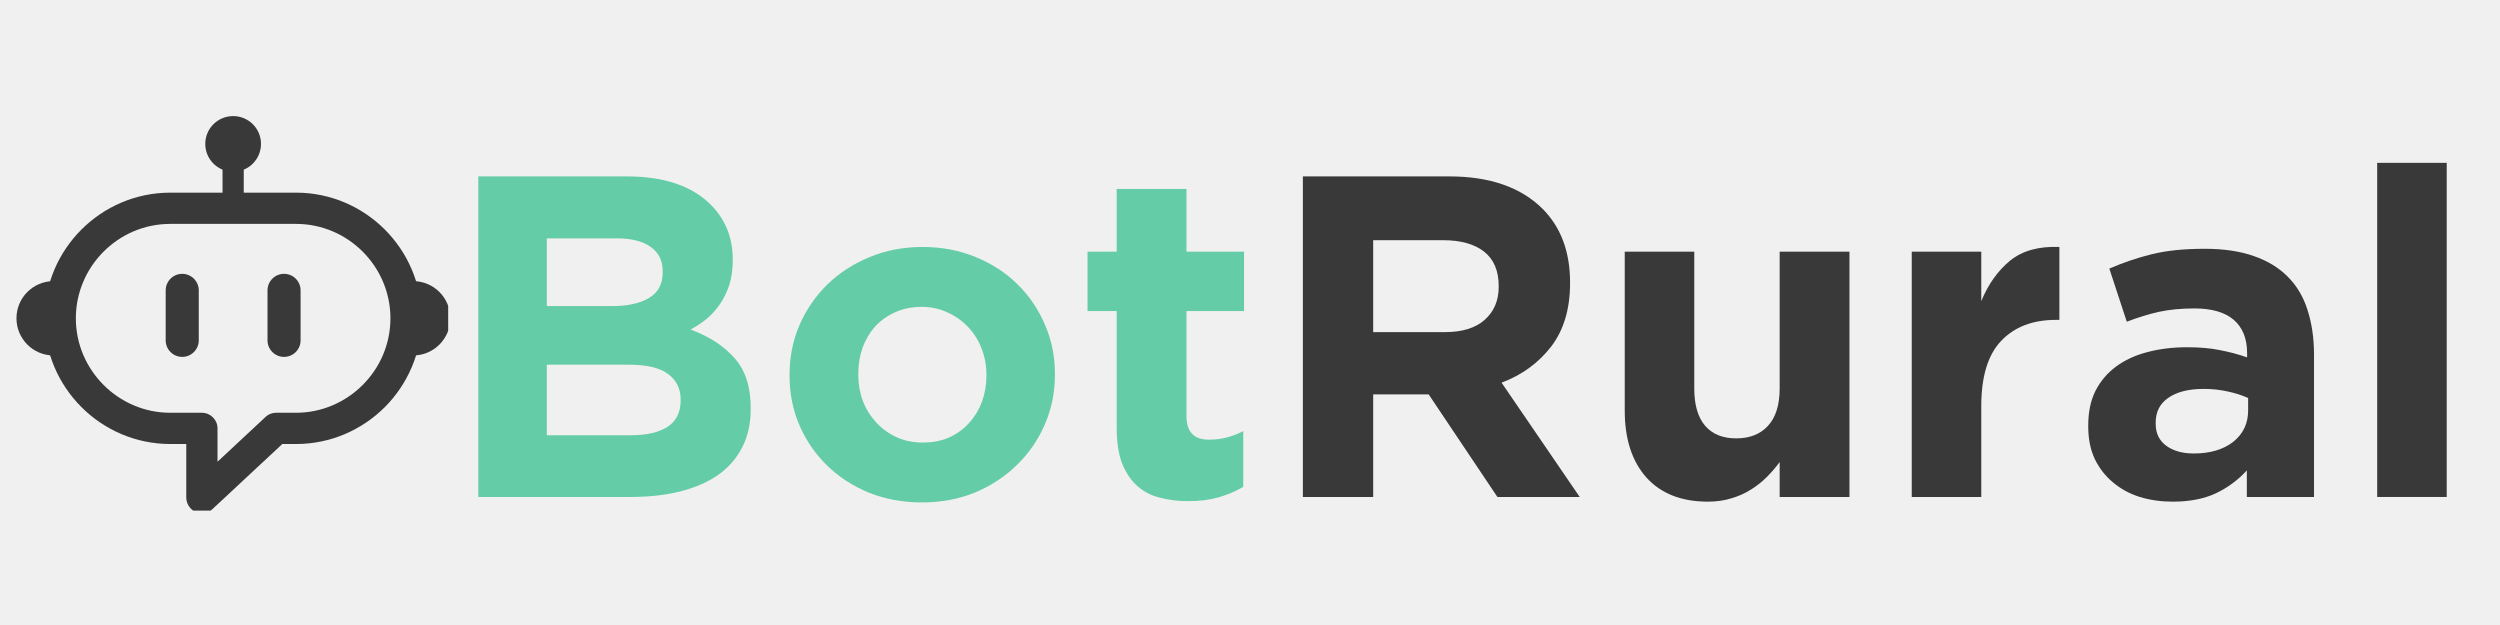
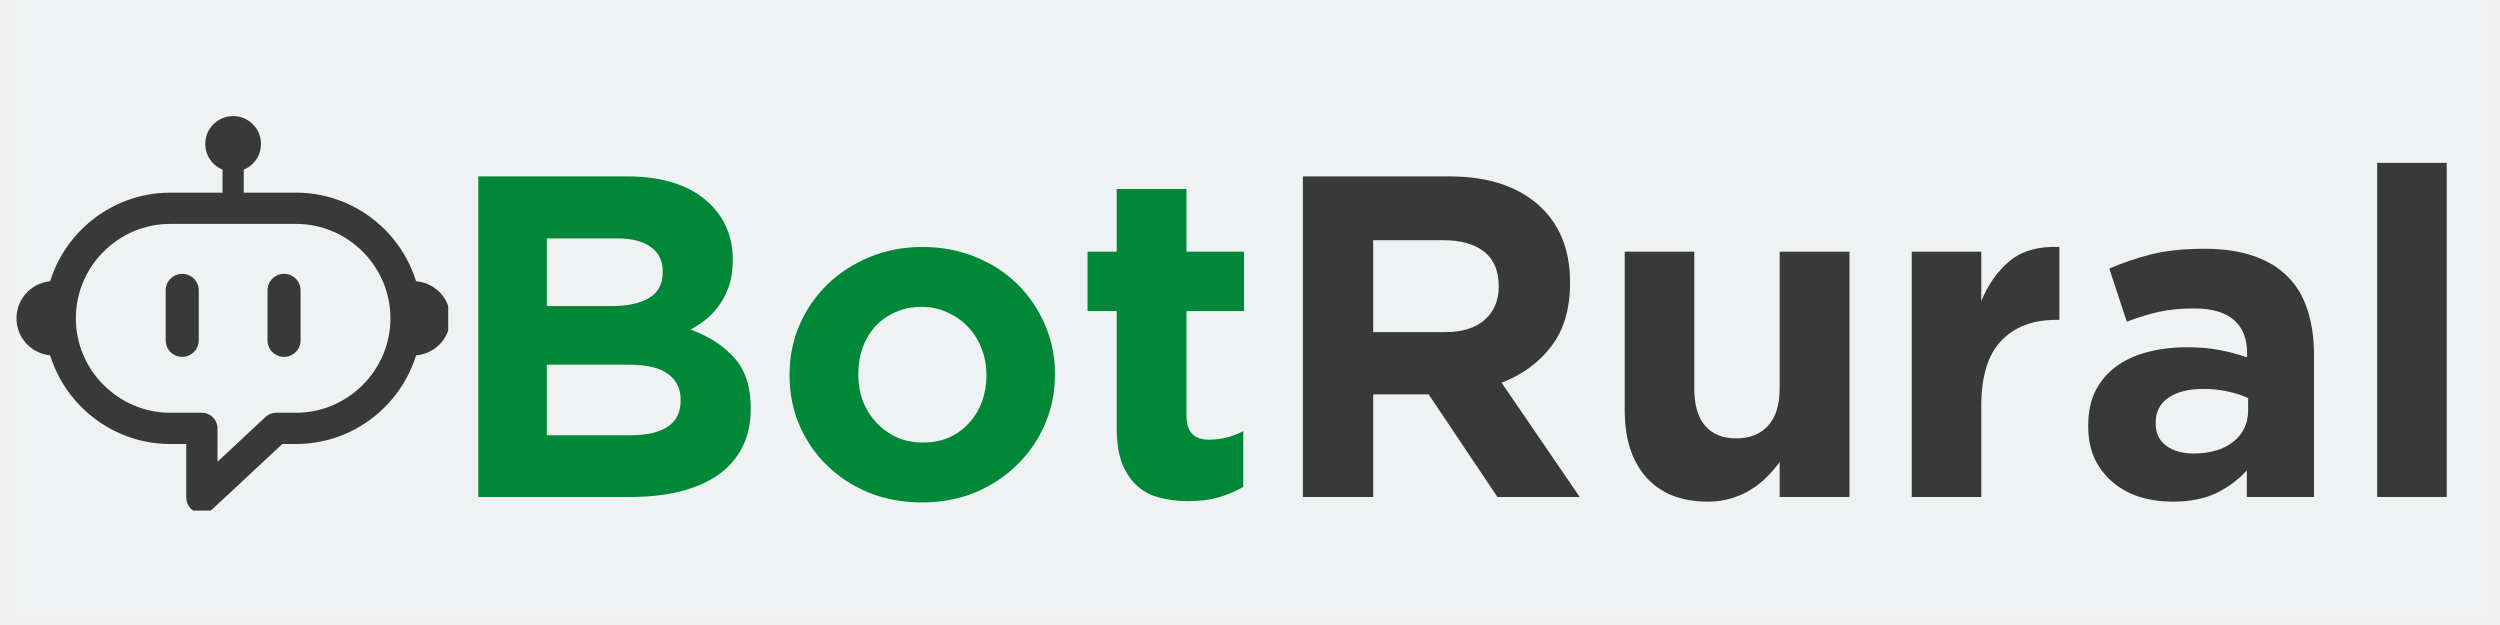
<svg xmlns="http://www.w3.org/2000/svg" width="200" zoomAndPan="magnify" viewBox="0 0 150 37.5" height="50" preserveAspectRatio="xMidYMid meet" version="1.0">
  <defs>
    <g />
-     <clipPath id="e5680dad55">
+     <clipPath id="39776c9076">
+       <path d="M 0.988 0 L 149.012 0 L 149.012 37.008 L 0.988 37.008 Z M 0.988 0 " clip-rule="nonzero" />
+     </clipPath>
+     <clipPath id="ad575adb7e">
      <path d="M 2 11 L 26 11 L 26 30.637 L 2 30.637 Z M 2 11 " clip-rule="nonzero" />
    </clipPath>
-     <clipPath id="17e42438e5">
+     <clipPath id="2c020e8639">
      <path d="M 12 6.953 L 16 6.953 L 16 11 L 12 11 Z M 12 6.953 " clip-rule="nonzero" />
    </clipPath>
-     <clipPath id="45a0a9d2d8">
+     <clipPath id="05f58e5d52">
      <path d="M 0.988 16 L 4 16 L 4 22 L 0.988 22 Z M 0.988 16 " clip-rule="nonzero" />
    </clipPath>
-     <clipPath id="9de32ecdfd">
+     <clipPath id="8cd8563d28">
      <path d="M 24 16 L 26.891 16 L 26.891 22 L 24 22 Z M 24 16 " clip-rule="nonzero" />
    </clipPath>
  </defs>
-   <g fill="#65cca8" fill-opacity="1">
+   <g clip-path="url(#39776c9076)">
+     <path fill="#ffffff" d="M 0.988 0 L 149.012 0 L 149.012 37.008 L 0.988 37.008 Z M 0.988 0 " fill-opacity="1" fill-rule="nonzero" />
+     <path fill="#eff2f2" d="M 0.988 0 L 149.012 0 L 149.012 37.008 L 0.988 37.008 Z M 0.988 0 " fill-opacity="1" fill-rule="nonzero" />
+   </g>
+   <g fill="#008838" fill-opacity="1">
    <g transform="translate(26.38704, 29.81809)">
      <g>
        <path d="M 2.312 -19.234 L 11.234 -19.234 C 13.453 -19.234 15.129 -18.664 16.266 -17.531 C 17.141 -16.645 17.578 -15.551 17.578 -14.25 L 17.578 -14.203 C 17.578 -13.648 17.508 -13.16 17.375 -12.734 C 17.238 -12.316 17.055 -11.938 16.828 -11.594 C 16.598 -11.258 16.332 -10.961 16.031 -10.703 C 15.727 -10.453 15.398 -10.234 15.047 -10.047 C 16.172 -9.629 17.051 -9.055 17.688 -8.328 C 18.332 -7.609 18.656 -6.609 18.656 -5.328 L 18.656 -5.281 C 18.656 -4.395 18.484 -3.625 18.141 -2.969 C 17.805 -2.312 17.32 -1.758 16.688 -1.312 C 16.051 -0.875 15.289 -0.547 14.406 -0.328 C 13.52 -0.109 12.535 0 11.453 0 L 2.312 0 Z M 13.375 -13.547 C 13.375 -14.18 13.133 -14.664 12.656 -15 C 12.188 -15.344 11.504 -15.516 10.609 -15.516 L 6.422 -15.516 L 6.422 -11.453 L 10.328 -11.453 C 11.266 -11.453 12.004 -11.613 12.547 -11.938 C 13.098 -12.258 13.375 -12.773 13.375 -13.484 Z M 14.453 -5.844 C 14.453 -6.488 14.203 -7 13.703 -7.375 C 13.211 -7.75 12.414 -7.938 11.312 -7.938 L 6.422 -7.938 L 6.422 -3.703 L 11.453 -3.703 C 12.391 -3.703 13.125 -3.867 13.656 -4.203 C 14.188 -4.547 14.453 -5.078 14.453 -5.797 Z M 14.453 -5.844 " />
      </g>
    </g>
  </g>
-   <g fill="#65cca8" fill-opacity="1">
+   <g fill="#008838" fill-opacity="1">
    <g transform="translate(46.21736, 29.81809)">
      <g>
        <path d="M 9.094 0.328 C 7.957 0.328 6.906 0.133 5.938 -0.25 C 4.969 -0.645 4.129 -1.188 3.422 -1.875 C 2.711 -2.562 2.156 -3.367 1.75 -4.297 C 1.352 -5.223 1.156 -6.219 1.156 -7.281 L 1.156 -7.328 C 1.156 -8.391 1.352 -9.383 1.75 -10.312 C 2.156 -11.238 2.711 -12.051 3.422 -12.75 C 4.141 -13.445 4.984 -13.992 5.953 -14.391 C 6.93 -14.797 7.992 -15 9.141 -15 C 10.273 -15 11.328 -14.801 12.297 -14.406 C 13.273 -14.008 14.113 -13.469 14.812 -12.781 C 15.52 -12.094 16.07 -11.285 16.469 -10.359 C 16.875 -9.441 17.078 -8.453 17.078 -7.391 L 17.078 -7.328 C 17.078 -6.266 16.875 -5.27 16.469 -4.344 C 16.07 -3.426 15.516 -2.617 14.797 -1.922 C 14.086 -1.223 13.25 -0.672 12.281 -0.266 C 11.312 0.129 10.25 0.328 9.094 0.328 Z M 9.141 -3.266 C 9.742 -3.266 10.281 -3.367 10.75 -3.578 C 11.219 -3.797 11.613 -4.086 11.938 -4.453 C 12.27 -4.816 12.523 -5.238 12.703 -5.719 C 12.879 -6.207 12.969 -6.727 12.969 -7.281 L 12.969 -7.328 C 12.969 -7.879 12.875 -8.395 12.688 -8.875 C 12.508 -9.363 12.242 -9.797 11.891 -10.172 C 11.547 -10.547 11.133 -10.844 10.656 -11.062 C 10.176 -11.289 9.656 -11.406 9.094 -11.406 C 8.488 -11.406 7.953 -11.297 7.484 -11.078 C 7.016 -10.867 6.613 -10.582 6.281 -10.219 C 5.957 -9.852 5.707 -9.426 5.531 -8.938 C 5.363 -8.457 5.281 -7.941 5.281 -7.391 L 5.281 -7.328 C 5.281 -6.785 5.367 -6.27 5.547 -5.781 C 5.734 -5.289 6 -4.859 6.344 -4.484 C 6.688 -4.109 7.094 -3.812 7.562 -3.594 C 8.031 -3.375 8.555 -3.266 9.141 -3.266 Z M 9.141 -3.266 " />
      </g>
    </g>
  </g>
-   <g fill="#65cca8" fill-opacity="1">
+   <g fill="#008838" fill-opacity="1">
    <g transform="translate(64.45467, 29.81809)">
      <g>
        <path d="M 6.844 0.25 C 6.195 0.25 5.613 0.176 5.094 0.031 C 4.57 -0.102 4.125 -0.344 3.75 -0.688 C 3.375 -1.031 3.078 -1.484 2.859 -2.047 C 2.648 -2.609 2.547 -3.316 2.547 -4.172 L 2.547 -11.156 L 0.797 -11.156 L 0.797 -14.719 L 2.547 -14.719 L 2.547 -18.484 L 6.734 -18.484 L 6.734 -14.719 L 10.188 -14.719 L 10.188 -11.156 L 6.734 -11.156 L 6.734 -4.859 C 6.734 -3.91 7.18 -3.438 8.078 -3.438 C 8.805 -3.438 9.492 -3.609 10.141 -3.953 L 10.141 -0.609 C 9.703 -0.348 9.219 -0.141 8.688 0.016 C 8.156 0.172 7.539 0.25 6.844 0.25 Z M 6.844 0.25 " />
      </g>
    </g>
  </g>
  <g fill="#393939" fill-opacity="1">
    <g transform="translate(75.86021, 29.81809)">
      <g>
        <path d="M 2.312 -19.234 L 11.094 -19.234 C 13.531 -19.234 15.398 -18.582 16.703 -17.281 C 17.797 -16.176 18.344 -14.707 18.344 -12.875 L 18.344 -12.828 C 18.344 -11.273 17.961 -10.004 17.203 -9.016 C 16.441 -8.035 15.453 -7.316 14.234 -6.859 L 18.922 0 L 13.984 0 L 9.859 -6.156 L 6.531 -6.156 L 6.531 0 L 2.312 0 Z M 10.828 -9.891 C 11.867 -9.891 12.664 -10.133 13.219 -10.625 C 13.781 -11.125 14.062 -11.785 14.062 -12.609 L 14.062 -12.656 C 14.062 -13.57 13.77 -14.258 13.188 -14.719 C 12.602 -15.176 11.785 -15.406 10.734 -15.406 L 6.531 -15.406 L 6.531 -9.891 Z M 10.828 -9.891 " />
      </g>
    </g>
  </g>
  <g fill="#393939" fill-opacity="1">
    <g transform="translate(95.718, 29.81809)">
      <g>
        <path d="M 6.75 0.281 C 5.164 0.281 3.938 -0.203 3.062 -1.172 C 2.195 -2.148 1.766 -3.488 1.766 -5.188 L 1.766 -14.719 L 5.938 -14.719 L 5.938 -6.516 C 5.938 -5.523 6.156 -4.773 6.594 -4.266 C 7.031 -3.766 7.648 -3.516 8.453 -3.516 C 9.266 -3.516 9.898 -3.766 10.359 -4.266 C 10.828 -4.773 11.062 -5.523 11.062 -6.516 L 11.062 -14.719 L 15.25 -14.719 L 15.25 0 L 11.062 0 L 11.062 -2.094 C 10.832 -1.781 10.57 -1.477 10.281 -1.188 C 10 -0.906 9.68 -0.656 9.328 -0.438 C 8.984 -0.219 8.598 -0.047 8.172 0.078 C 7.754 0.211 7.281 0.281 6.75 0.281 Z M 6.75 0.281 " />
      </g>
    </g>
  </g>
  <g fill="#393939" fill-opacity="1">
    <g transform="translate(112.8292, 29.81809)">
      <g>
        <path d="M 1.875 -14.719 L 6.047 -14.719 L 6.047 -11.75 C 6.461 -12.758 7.035 -13.566 7.766 -14.172 C 8.504 -14.773 9.492 -15.051 10.734 -15 L 10.734 -10.625 L 10.516 -10.625 C 9.129 -10.625 8.035 -10.203 7.234 -9.359 C 6.441 -8.523 6.047 -7.219 6.047 -5.438 L 6.047 0 L 1.875 0 Z M 1.875 -14.719 " />
      </g>
    </g>
  </g>
  <g fill="#393939" fill-opacity="1">
    <g transform="translate(124.3099, 29.81809)">
      <g>
        <path d="M 6.047 0.281 C 5.348 0.281 4.691 0.188 4.078 0 C 3.461 -0.195 2.926 -0.488 2.469 -0.875 C 2.008 -1.258 1.645 -1.727 1.375 -2.281 C 1.113 -2.844 0.984 -3.492 0.984 -4.234 L 0.984 -4.281 C 0.984 -5.094 1.129 -5.789 1.422 -6.375 C 1.723 -6.957 2.133 -7.441 2.656 -7.828 C 3.176 -8.211 3.797 -8.5 4.516 -8.688 C 5.242 -8.883 6.047 -8.984 6.922 -8.984 C 7.672 -8.984 8.32 -8.926 8.875 -8.812 C 9.438 -8.707 9.984 -8.562 10.516 -8.375 L 10.516 -8.625 C 10.516 -9.5 10.25 -10.164 9.719 -10.625 C 9.188 -11.082 8.398 -11.312 7.359 -11.312 C 6.555 -11.312 5.848 -11.242 5.234 -11.109 C 4.617 -10.973 3.973 -10.773 3.297 -10.516 L 2.25 -13.703 C 3.062 -14.055 3.906 -14.344 4.781 -14.562 C 5.656 -14.781 6.719 -14.891 7.969 -14.891 C 9.125 -14.891 10.109 -14.742 10.922 -14.453 C 11.734 -14.172 12.406 -13.766 12.938 -13.234 C 13.488 -12.691 13.891 -12.02 14.141 -11.219 C 14.398 -10.426 14.531 -9.535 14.531 -8.547 L 14.531 0 L 10.5 0 L 10.5 -1.594 C 9.977 -1.02 9.359 -0.562 8.641 -0.219 C 7.93 0.113 7.066 0.281 6.047 0.281 Z M 7.312 -2.609 C 8.301 -2.609 9.094 -2.844 9.688 -3.312 C 10.281 -3.789 10.578 -4.414 10.578 -5.188 L 10.578 -5.938 C 10.211 -6.102 9.805 -6.234 9.359 -6.328 C 8.91 -6.43 8.426 -6.484 7.906 -6.484 C 7.008 -6.484 6.305 -6.305 5.797 -5.953 C 5.285 -5.609 5.031 -5.109 5.031 -4.453 L 5.031 -4.391 C 5.031 -3.828 5.238 -3.391 5.656 -3.078 C 6.082 -2.766 6.633 -2.609 7.312 -2.609 Z M 7.312 -2.609 " />
      </g>
    </g>
  </g>
  <g fill="#393939" fill-opacity="1">
    <g transform="translate(140.5697, 29.81809)">
      <g>
        <path d="M 2.062 -20.047 L 6.234 -20.047 L 6.234 0 L 2.062 0 Z M 2.062 -20.047 " />
      </g>
    </g>
  </g>
-   <g clip-path="url(#e5680dad55)">
+   <g clip-path="url(#ad575adb7e)">
    <path fill="#393939" d="M 10.215 11.559 L 17.762 11.559 C 19.836 11.559 21.723 12.406 23.09 13.773 C 24.453 15.137 25.301 17.023 25.301 19.098 C 25.301 21.172 24.453 23.059 23.09 24.426 C 21.723 25.793 19.836 26.641 17.762 26.641 L 16.938 26.641 L 12.75 30.543 C 12.371 30.895 11.781 30.871 11.426 30.492 C 11.262 30.312 11.176 30.086 11.176 29.855 L 11.176 26.641 L 10.215 26.641 C 8.141 26.641 6.254 25.793 4.887 24.426 C 3.52 23.059 2.672 21.172 2.672 19.098 C 2.672 17.023 3.52 15.137 4.887 13.773 C 6.254 12.406 8.141 11.559 10.215 11.559 Z M 17.762 13.434 L 10.215 13.434 C 8.656 13.434 7.242 14.07 6.215 15.098 C 5.188 16.125 4.551 17.543 4.551 19.098 C 4.551 20.656 5.188 22.07 6.215 23.098 C 7.242 24.125 8.656 24.766 10.215 24.766 L 12.113 24.766 C 12.629 24.766 13.051 25.184 13.051 25.703 L 13.051 27.703 L 15.887 25.059 C 16.059 24.879 16.301 24.766 16.57 24.766 L 17.762 24.766 C 19.316 24.766 20.734 24.125 21.762 23.098 C 22.789 22.07 23.426 20.656 23.426 19.098 C 23.426 17.543 22.789 16.125 21.762 15.098 C 20.734 14.07 19.316 13.434 17.762 13.434 Z M 17.762 13.434 " fill-opacity="1" fill-rule="nonzero" />
  </g>
  <path fill="#393939" d="M 13.352 8.723 L 14.625 8.723 L 14.625 12.59 L 13.352 12.59 Z M 13.352 8.723 " fill-opacity="1" fill-rule="evenodd" />
-   <g clip-path="url(#17e42438e5)">
+   <g clip-path="url(#2c020e8639)">
    <path fill="#393939" d="M 13.988 6.965 C 14.91 6.965 15.66 7.711 15.66 8.633 C 15.66 9.559 14.91 10.305 13.988 10.305 C 13.066 10.305 12.316 9.559 12.316 8.633 C 12.316 7.711 13.066 6.965 13.988 6.965 Z M 13.988 6.965 " fill-opacity="1" fill-rule="evenodd" />
  </g>
-   <g clip-path="url(#45a0a9d2d8)">
+   <g clip-path="url(#05f58e5d52)">
    <path fill="#393939" d="M 3.215 21.328 C 1.984 21.328 0.988 20.328 0.988 19.098 C 0.988 17.867 1.984 16.867 3.215 16.867 Z M 3.215 21.328 " fill-opacity="1" fill-rule="evenodd" />
  </g>
-   <g clip-path="url(#9de32ecdfd)">
+   <g clip-path="url(#8cd8563d28)">
    <path fill="#393939" d="M 24.789 21.328 C 26.02 21.328 27.02 20.328 27.02 19.098 C 27.02 17.867 26.02 16.867 24.789 16.867 Z M 24.789 21.328 " fill-opacity="1" fill-rule="evenodd" />
  </g>
  <path fill="#393939" d="M 10.934 16.43 C 11.477 16.43 11.926 16.875 11.926 17.422 L 11.926 20.422 C 11.926 20.969 11.477 21.414 10.934 21.414 C 10.387 21.414 9.941 20.969 9.941 20.422 L 9.941 17.422 C 9.941 16.875 10.387 16.43 10.934 16.43 Z M 10.934 16.43 " fill-opacity="1" fill-rule="evenodd" />
  <path fill="#393939" d="M 17.043 16.43 C 17.59 16.43 18.035 16.875 18.035 17.422 L 18.035 20.422 C 18.035 20.969 17.59 21.414 17.043 21.414 C 16.496 21.414 16.051 20.969 16.051 20.422 L 16.051 17.422 C 16.051 16.875 16.496 16.43 17.043 16.43 Z M 17.043 16.43 " fill-opacity="1" fill-rule="evenodd" />
</svg>
